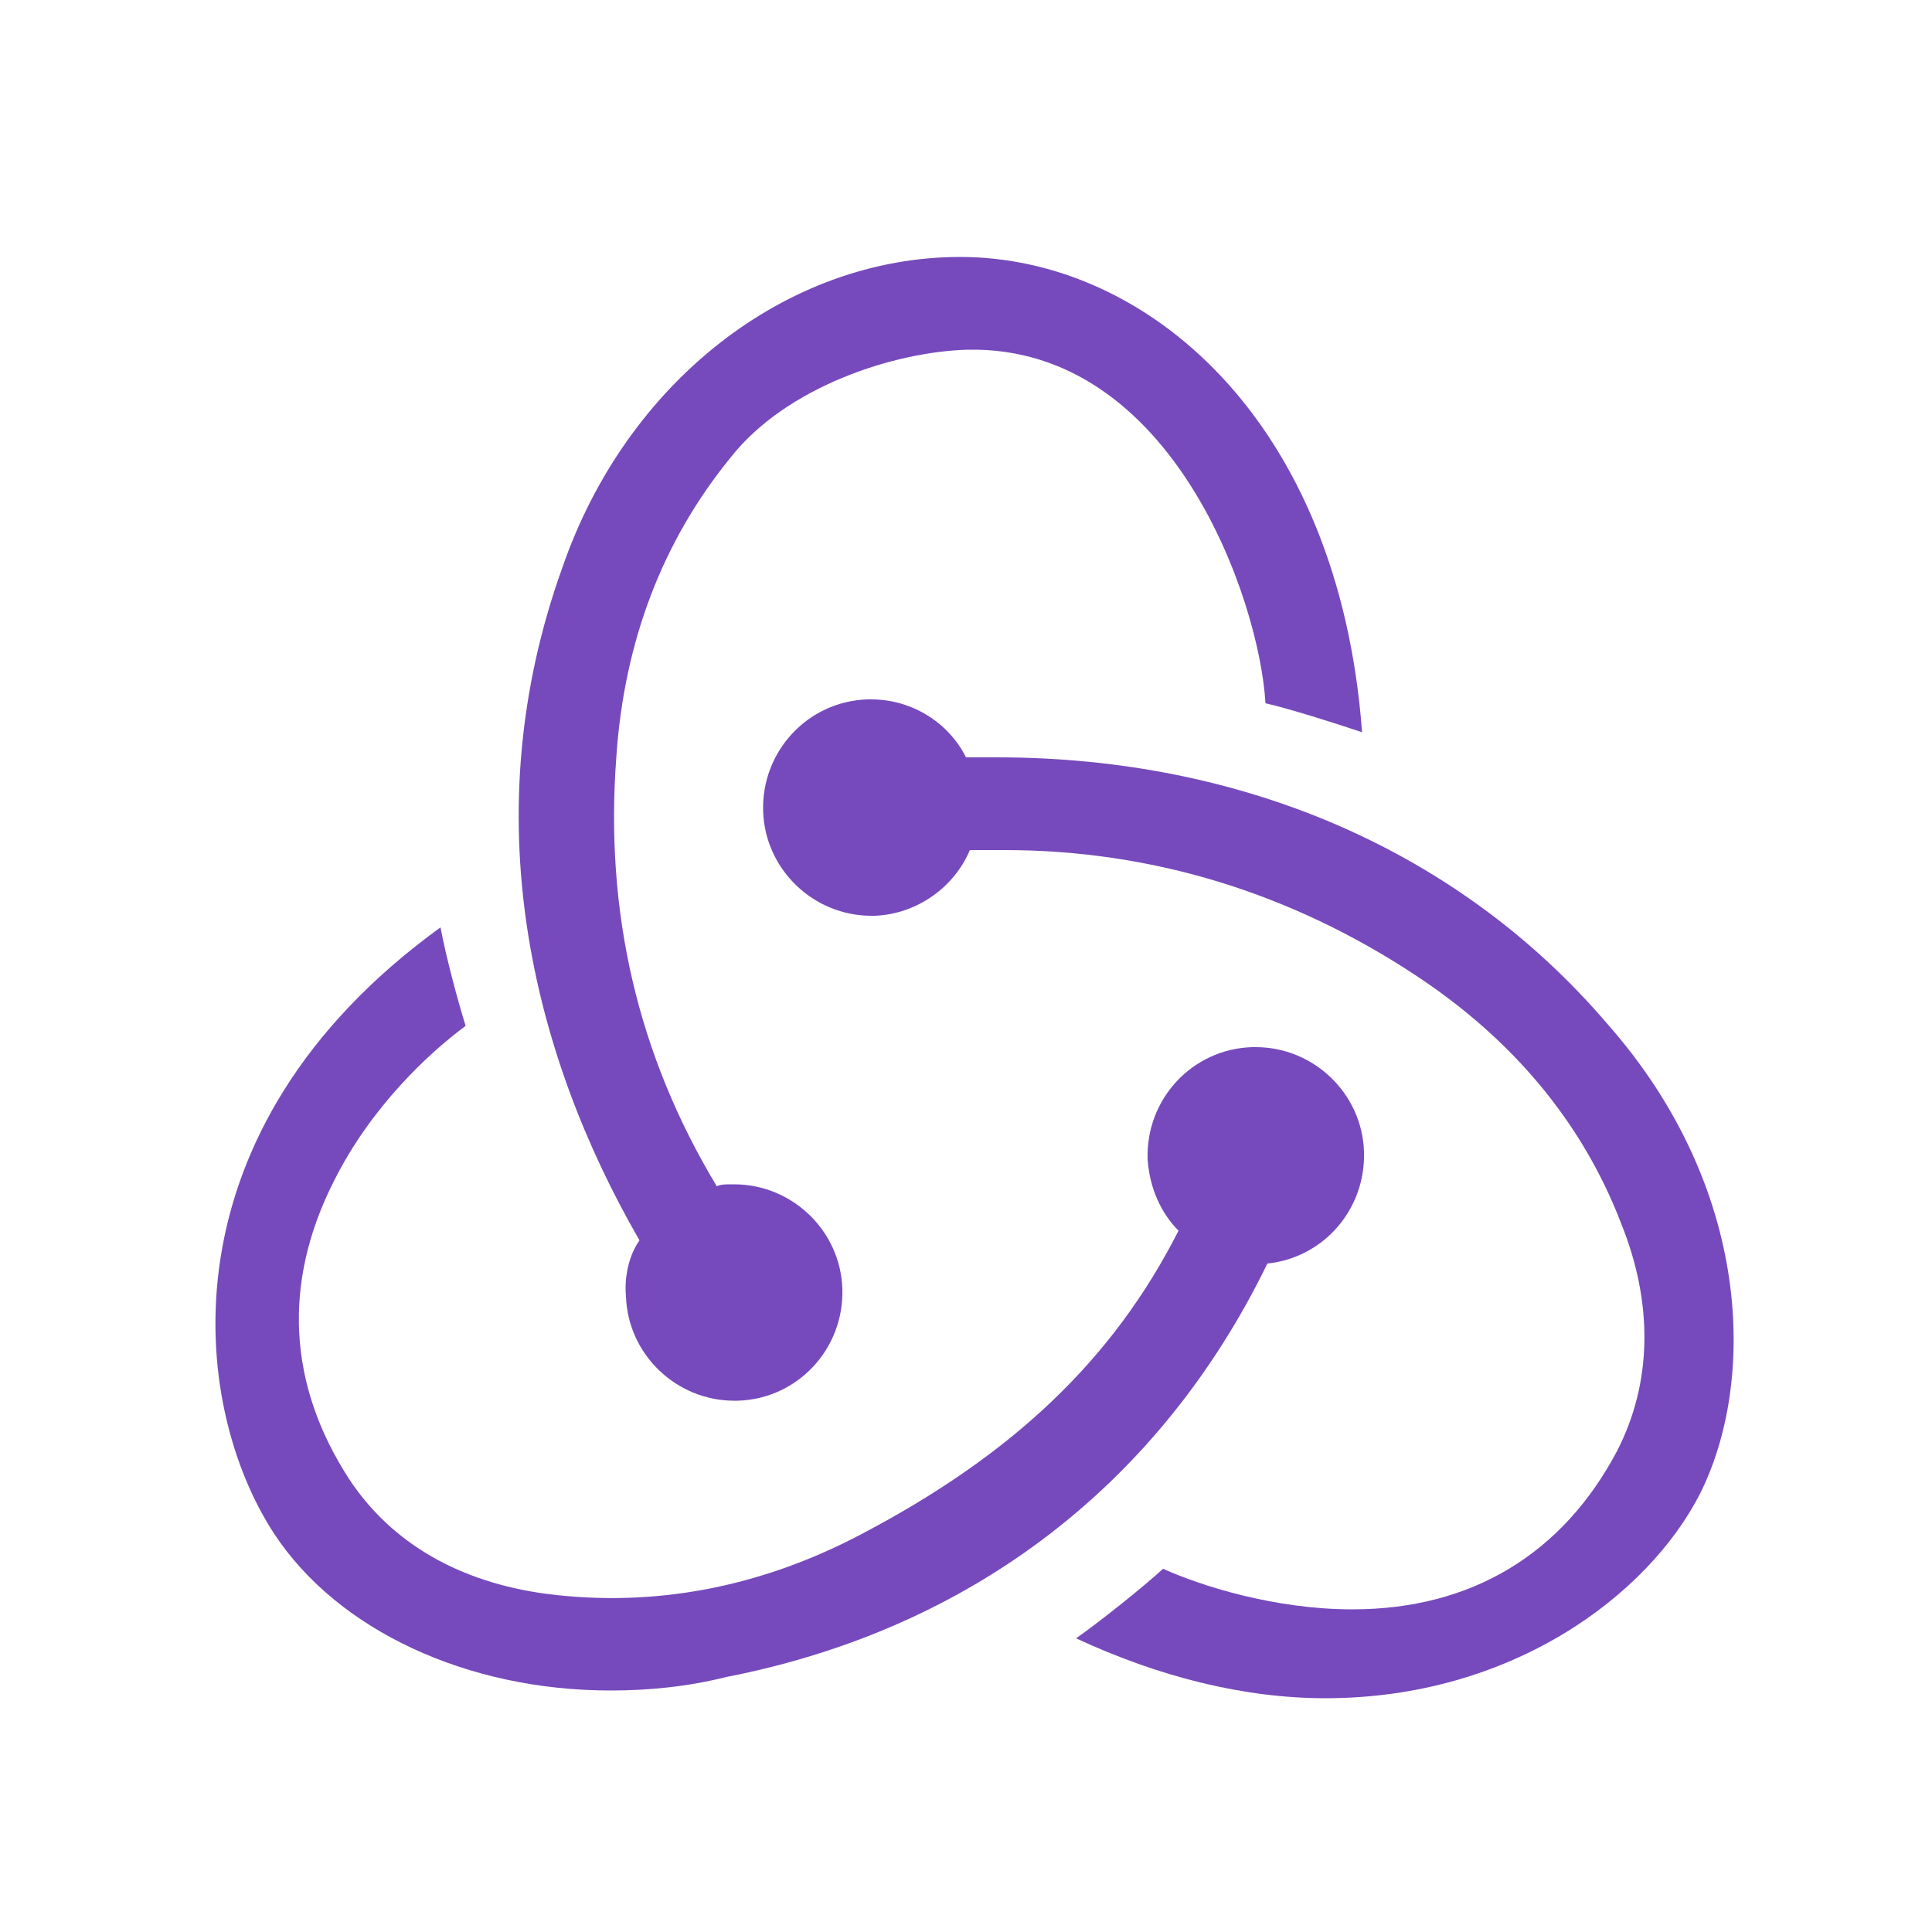
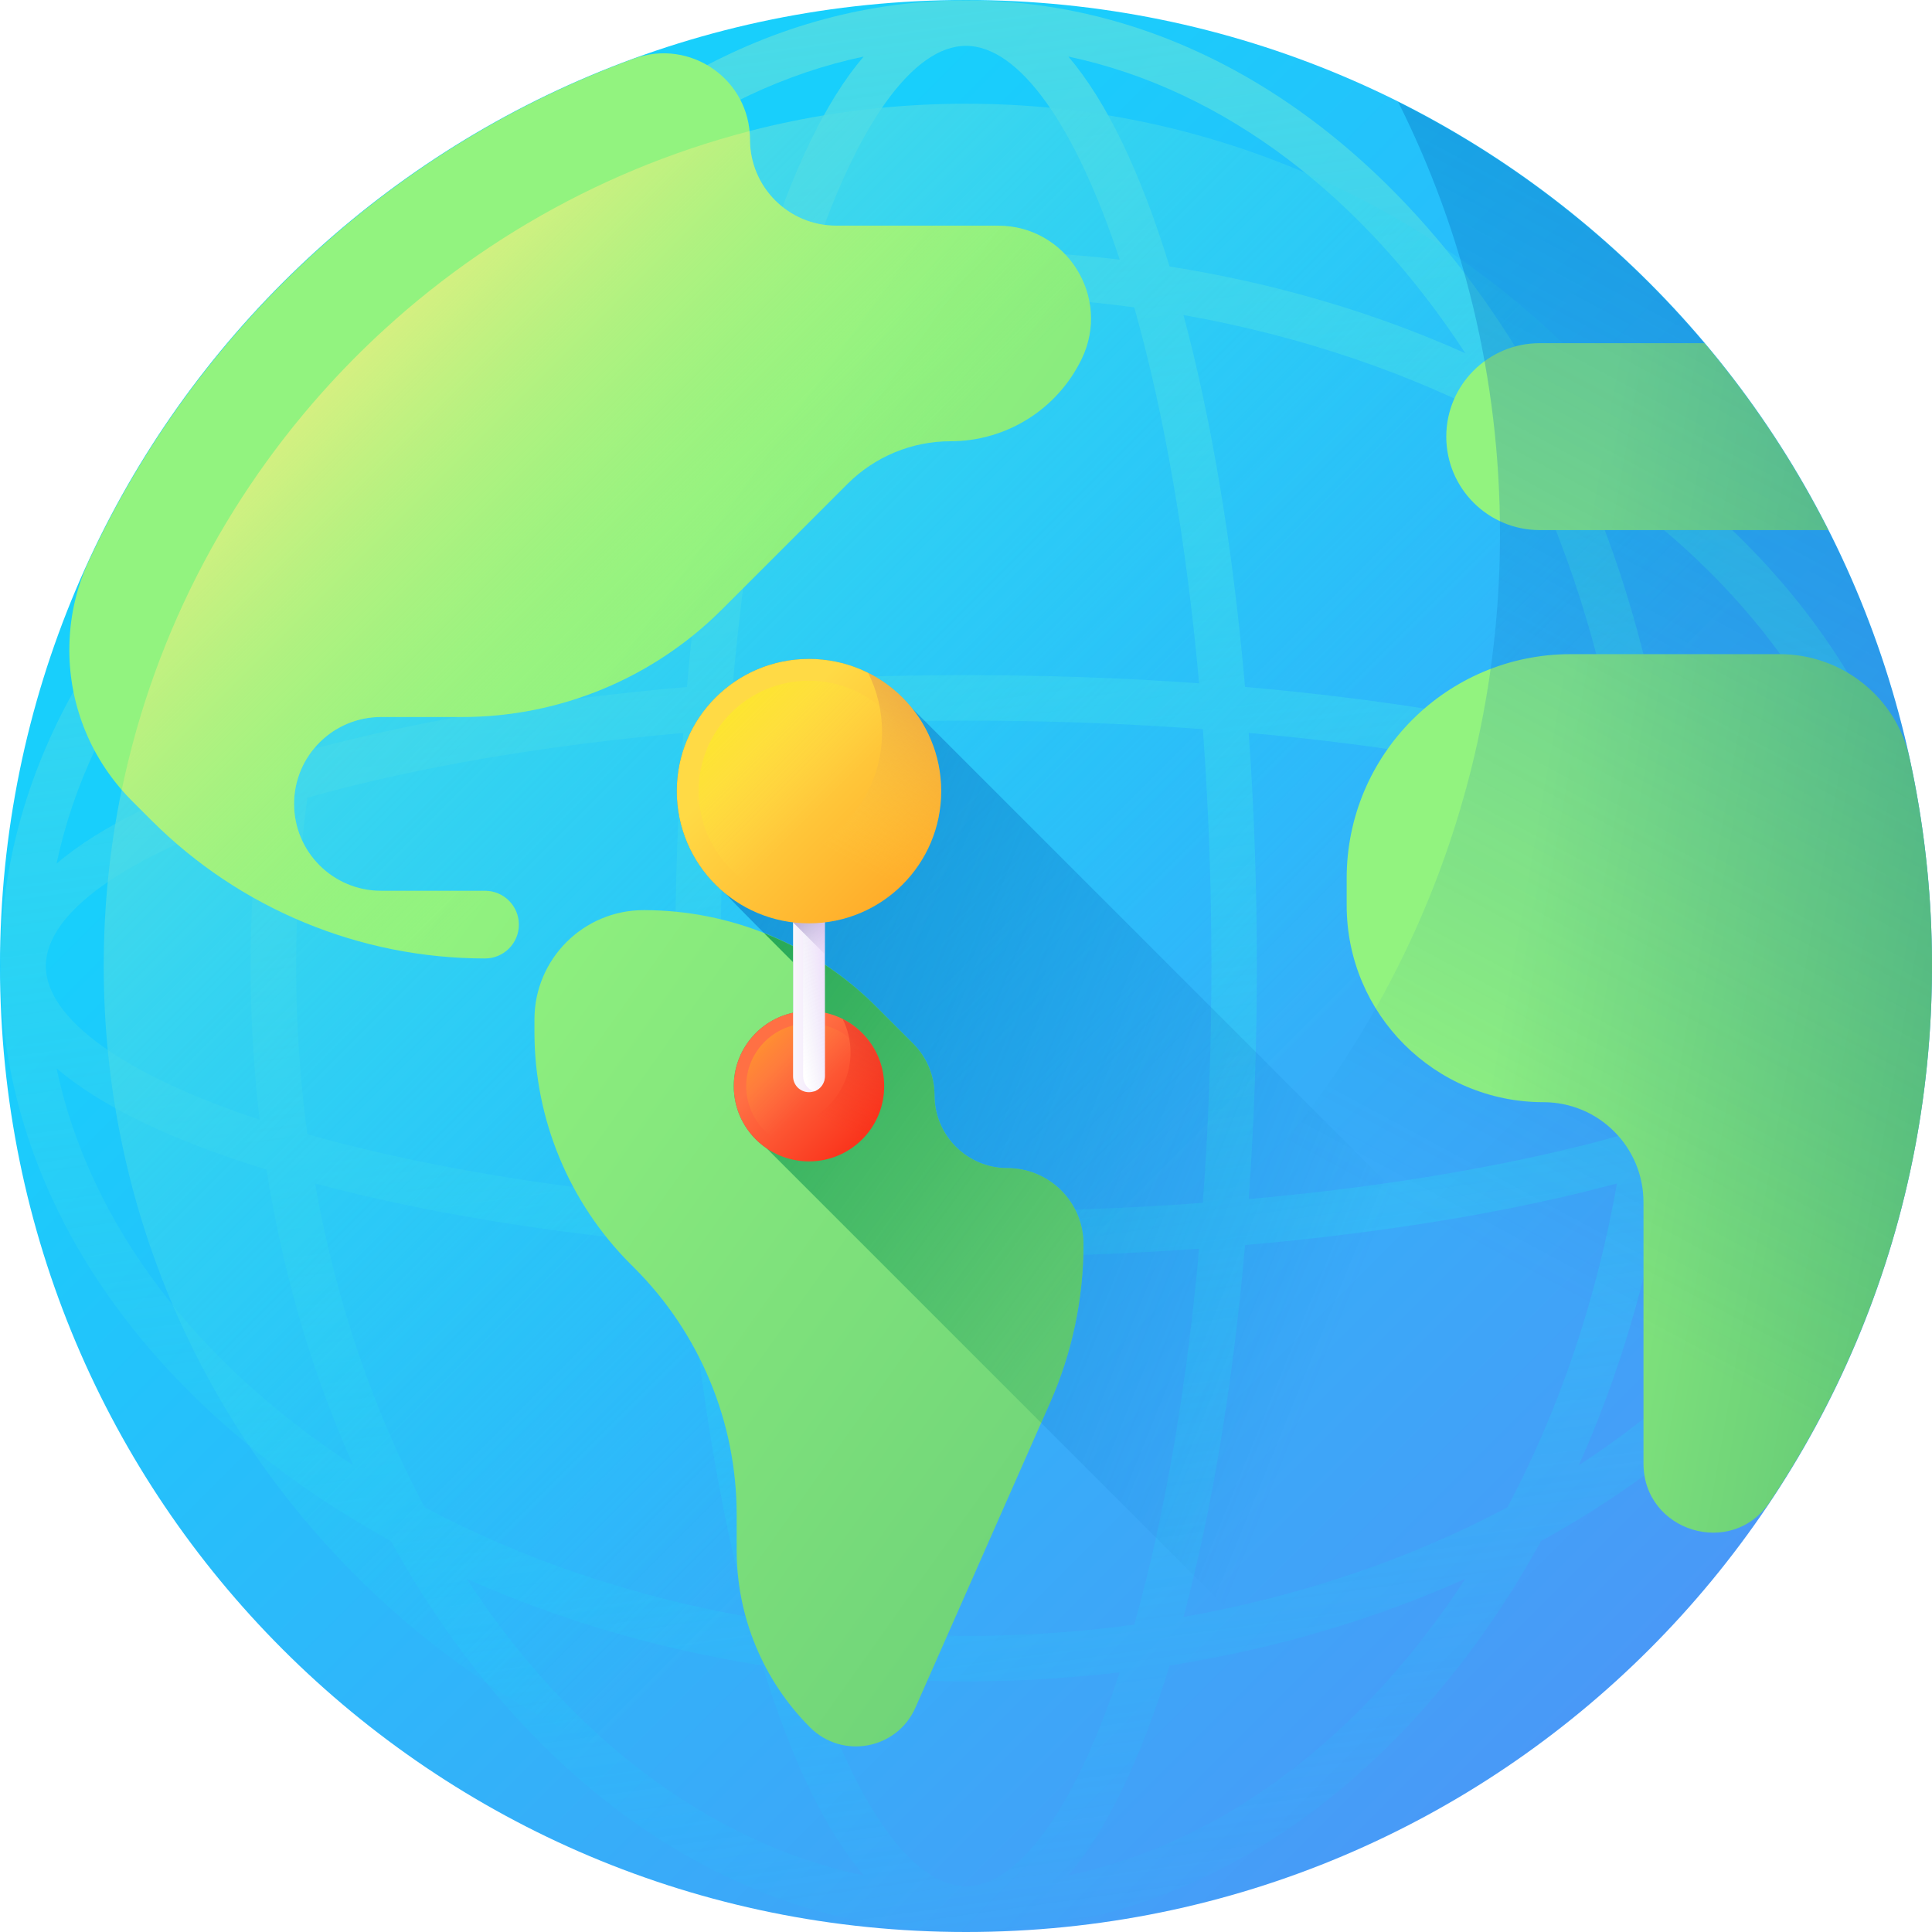
- <svg xmlns="http://www.w3.org/2000/svg" viewBox="0 0 100 100">
-   <g fill="#764ABC">
-     <path d="M65.6 65.4c2.9-.3 5.1-2.8 5-5.8-.1-3-2.6-5.4-5.6-5.4h-.2c-3.1.1-5.5 2.7-5.4 5.8.1 1.5.7 2.8 1.6 3.7-3.4 6.7-8.6 11.6-16.4 15.7-5.3 2.8-10.8 3.8-16.3 3.1-4.5-.6-8-2.6-10.2-5.9-3.2-4.9-3.5-10.2-.8-15.5 1.9-3.8 4.9-6.6 6.8-8-.4-1.3-1-3.5-1.3-5.1-14.5 10.5-13 24.7-8.6 31.4 3.3 5 10 8.1 17.4 8.1 2 0 4-.2 6-.7 12.8-2.5 22.5-10.1 28-21.4z" />
-     <path d="M83.2 53c-7.6-8.9-18.8-13.8-31.6-13.8H50c-.9-1.8-2.8-3-4.9-3h-.2c-3.1.1-5.5 2.7-5.4 5.8.1 3 2.6 5.4 5.6 5.4h.2c2.2-.1 4.1-1.5 4.9-3.4H52c7.6 0 14.8 2.2 21.3 6.5 5 3.3 8.6 7.6 10.6 12.8 1.7 4.2 1.6 8.3-.2 11.8-2.8 5.3-7.5 8.2-13.7 8.2-4 0-7.8-1.2-9.8-2.1-1.1 1-3.1 2.6-4.5 3.6 4.3 2 8.7 3.1 12.9 3.1 9.6 0 16.7-5.3 19.4-10.6 2.9-5.8 2.7-15.8-4.8-24.3z" />
-     <path d="M32.4 67.1c.1 3 2.6 5.4 5.6 5.4h.2c3.1-.1 5.5-2.7 5.4-5.8-.1-3-2.6-5.4-5.6-5.4h-.2c-.2 0-.5 0-.7.1-4.1-6.8-5.8-14.2-5.2-22.2.4-6 2.4-11.2 5.9-15.5 2.9-3.7 8.5-5.5 12.3-5.6 10.6-.2 15.1 13 15.4 18.3 1.3.3 3.5 1 5 1.5-1.2-16.2-11.2-24.6-20.8-24.6-9 0-17.3 6.5-20.6 16.1-4.6 12.8-1.6 25.1 4 34.8-.5.7-.8 1.8-.7 2.9z" />
-   </g>
+ <svg xmlns="http://www.w3.org/2000/svg" version="1.2" baseProfile="tiny-ps" viewBox="0 0 510 510" width="70" height="70">
+   <defs>
+     <linearGradient id="grd1" gradientUnits="userSpaceOnUse" x1="131.515" y1="131.515" x2="440.582" y2="440.582">
+       <stop offset="0" stop-color="#18cffc" />
+       <stop offset="1" stop-color="#4a98f7" />
+     </linearGradient>
+     <linearGradient id="grd2" gradientUnits="userSpaceOnUse" x1="293.974" y1="535.746" x2="202.219" y2="-125.198">
+       <stop offset="0" stop-color="#18cffc" stop-opacity="0" />
+       <stop offset="1" stop-color="#65e1dc" />
+     </linearGradient>
+     <linearGradient id="grd3" gradientUnits="userSpaceOnUse" x1="310.055" y1="310.055" x2="55.988" y2="55.988">
+       <stop offset="0" stop-color="#18cffc" stop-opacity="0" />
+       <stop offset="1" stop-color="#65e1dc" />
+     </linearGradient>
+     <linearGradient id="grd4" gradientUnits="userSpaceOnUse" x1="354.277" y1="348.599" x2="4.969" y2="207.078">
+       <stop offset="0" stop-color="#0469bc" stop-opacity="0" />
+       <stop offset="1" stop-color="#0469bc" />
+     </linearGradient>
+     <linearGradient id="grd5" gradientUnits="userSpaceOnUse" x1="92.947" y1="268.277" x2="494.723" y2="553.355">
+       <stop offset="0" stop-color="#92f37f" />
+       <stop offset="1" stop-color="#4ab272" />
+     </linearGradient>
+     <linearGradient id="grd6" gradientUnits="userSpaceOnUse" x1="365.455" y1="402.371" x2="139.921" y2="237.136">
+       <stop offset="0" stop-color="#4ab272" stop-opacity="0" />
+       <stop offset="1" stop-color="#009245" />
+     </linearGradient>
+     <linearGradient id="grd7" gradientUnits="userSpaceOnUse" x1="174.893" y1="152.787" x2="576.668" y2="437.864">
+       <stop offset="0" stop-color="#92f37f" />
+       <stop offset="1" stop-color="#4ab272" />
+     </linearGradient>
+     <linearGradient id="grd8" gradientUnits="userSpaceOnUse" x1="192.494" y1="173.743" x2="78.675" y2="59.924">
+       <stop offset="0" stop-color="#92f37f" stop-opacity="0" />
+       <stop offset="1" stop-color="#ffee83" />
+     </linearGradient>
+     <linearGradient id="grd9" gradientUnits="userSpaceOnUse" x1="394.214" y1="276.752" x2="574.262" y2="308.427">
+       <stop offset="0" stop-color="#92f37f" />
+       <stop offset="1" stop-color="#4ab272" />
+     </linearGradient>
+     <linearGradient id="grd10" gradientUnits="userSpaceOnUse" x1="422.759" y1="114.496" x2="602.808" y2="146.171">
+       <stop offset="0" stop-color="#92f37f" />
+       <stop offset="1" stop-color="#4ab272" />
+     </linearGradient>
+     <linearGradient id="grd11" gradientUnits="userSpaceOnUse" x1="206.123" y1="279.302" x2="231.829" y2="305.009">
+       <stop offset="0" stop-color="#ff7044" />
+       <stop offset="1" stop-color="#f92814" />
+     </linearGradient>
+     <linearGradient id="grd12" gradientUnits="userSpaceOnUse" x1="215.526" y1="288.706" x2="197.564" y2="270.744">
+       <stop offset="0" stop-color="#ff7044" stop-opacity="0" />
+       <stop offset="1" stop-color="#ffa425" />
+     </linearGradient>
+     <linearGradient id="grd13" gradientUnits="userSpaceOnUse" x1="214.238" y1="294.335" x2="241.52" y2="243.594">
+       <stop offset="0" stop-color="#f92814" stop-opacity="0" />
+       <stop offset="1" stop-color="#c1272d" />
+     </linearGradient>
+     <linearGradient id="grd14" gradientUnits="userSpaceOnUse" x1="209.514" y1="262.222" x2="217.626" y2="262.222">
+       <stop offset="0" stop-color="#f9f7fc" />
+       <stop offset="1" stop-color="#f0ddfc" />
+     </linearGradient>
+     <linearGradient id="grd15" gradientUnits="userSpaceOnUse" x1="208.491" y1="263.065" x2="220.736" y2="260.711">
+       <stop offset="0" stop-color="#ffffff" />
+       <stop offset="1" stop-color="#e9edf5" stop-opacity="0" />
+     </linearGradient>
+     <linearGradient id="grd16" gradientUnits="userSpaceOnUse" x1="225.692" y1="251.95" x2="207.486" y2="233.745">
+       <stop offset="0" stop-color="#f0ddfc" stop-opacity="0" />
+       <stop offset="0.289" stop-color="#c8b7e0" stop-opacity="0.29" />
+       <stop offset="0.592" stop-color="#a595c8" stop-opacity="0.59" />
+       <stop offset="0.84" stop-color="#8f81b8" stop-opacity="0.84" />
+       <stop offset="1" stop-color="#8779b3" />
+     </linearGradient>
+     <linearGradient id="grd17" gradientUnits="userSpaceOnUse" x1="200.49" y1="195.774" x2="245.695" y2="240.979">
+       <stop offset="0" stop-color="#ffda45" />
+       <stop offset="1" stop-color="#ffa425" />
+     </linearGradient>
+     <linearGradient id="grd18" gradientUnits="userSpaceOnUse" x1="217.026" y1="212.31" x2="185.44" y2="180.724">
+       <stop offset="0" stop-color="#ffda45" stop-opacity="0" />
+       <stop offset="1" stop-color="#fcee21" />
+     </linearGradient>
+     <linearGradient id="grd19" gradientUnits="userSpaceOnUse" x1="214.761" y1="222.209" x2="262.737" y2="132.982">
+       <stop offset="0" stop-color="#ffda45" stop-opacity="0" />
+       <stop offset="1" stop-color="#b53759" />
+     </linearGradient>
+     <linearGradient id="grd20" gradientUnits="userSpaceOnUse" x1="301.885" y1="282" x2="652.395" y2="-369.899">
+       <stop offset="0" stop-color="#0469bc" stop-opacity="0" />
+       <stop offset="1" stop-color="#0469bc" />
+     </linearGradient>
+   </defs>
+   <style>
+ 		tspan { white-space:pre }
+ 		.shp0 { fill: url(#grd1) } 
+ 		.shp1 { fill: url(#grd2) } 
+ 		.shp2 { fill: url(#grd3) } 
+ 		.shp3 { fill: url(#grd4) } 
+ 		.shp4 { fill: url(#grd5) } 
+ 		.shp5 { fill: url(#grd6) } 
+ 		.shp6 { fill: url(#grd7) } 
+ 		.shp7 { fill: url(#grd8) } 
+ 		.shp8 { fill: url(#grd9) } 
+ 		.shp9 { fill: url(#grd10) } 
+ 		.shp10 { fill: url(#grd11) } 
+ 		.shp11 { fill: url(#grd12) } 
+ 		.shp12 { fill: url(#grd13) } 
+ 		.shp13 { fill: url(#grd14) } 
+ 		.shp14 { fill: url(#grd15) } 
+ 		.shp15 { fill: url(#grd16) } 
+ 		.shp16 { fill: url(#grd17) } 
+ 		.shp17 { fill: url(#grd18) } 
+ 		.shp18 { fill: url(#grd19) } 
+ 		.shp19 { fill: url(#grd20) } 
+ 	</style>
+   <path id="Layer" class="shp0" d="M255 510C113.98 510 0 396.01 0 255C0 113.98 113.98 0 255 0C396.01 0 510 113.98 510 255C510 396.01 396.01 510 255 510Z" />
+   <path id="Layer" fill-rule="evenodd" class="shp1" d="M509.9 255C509.9 305.8 483.14 353.43 434.55 389.13C425.8 395.55 416.53 401.45 406.8 406.8C401.45 416.52 395.55 425.8 389.13 434.55C353.43 483.14 305.8 509.9 255 509.9C204.2 509.9 156.57 483.14 120.88 434.55C114.45 425.8 108.55 416.52 103.2 406.8C93.48 401.45 84.2 395.55 75.45 389.12C26.86 353.43 0.1 305.8 0.1 255C0.1 204.2 26.86 156.57 75.45 120.88C84.2 114.45 93.48 108.55 103.2 103.2C108.55 93.48 114.45 84.2 120.88 75.45C156.57 26.86 204.2 0.1 255 0.1C305.8 0.1 353.43 26.86 389.12 75.45C395.55 84.2 401.45 93.48 406.8 103.2C416.52 108.55 425.8 114.45 434.55 120.88C483.14 156.57 509.9 204.2 509.9 255ZM255 497.9C269 497.9 283.84 477.05 295.57 441.47C282.27 443.03 268.72 443.84 255 443.84C241.28 443.84 227.73 443.03 214.43 441.47C226.16 477.05 241 497.9 255 497.9ZM255 431.84C270.17 431.84 285.01 430.81 299.41 428.87C307.41 400.6 313.21 366.67 316.53 329.63C296.65 331.05 276.02 331.78 255 331.78C233.98 331.78 213.35 331.05 193.47 329.63C196.79 366.67 202.59 400.6 210.59 428.87C224.99 430.81 239.83 431.84 255 431.84ZM255 12.1C241 12.1 226.16 32.95 214.43 68.53C227.73 66.97 241.28 66.16 255 66.16C268.72 66.16 282.27 66.97 295.57 68.53C283.84 32.95 269 12.1 255 12.1ZM255 78.16C239.83 78.16 224.99 79.19 210.59 81.13C202.59 109.4 196.79 143.33 193.47 180.38C213.35 178.95 233.98 178.22 255 178.22C276.02 178.22 296.65 178.95 316.53 180.38C313.21 143.33 307.41 109.4 299.41 81.13C285.01 79.19 270.17 78.16 255 78.16ZM190.22 255C190.22 276.4 190.99 297.36 192.48 317.52C212.64 319.01 233.6 319.78 255 319.78C276.4 319.78 297.36 319.01 317.52 317.52C319.01 297.36 319.78 276.4 319.78 255C319.78 233.61 319.01 212.64 317.52 192.48C297.36 190.99 276.4 190.22 255 190.22C233.6 190.22 212.64 190.99 192.48 192.48C190.99 212.64 190.22 233.6 190.22 255ZM178.22 255C178.22 233.98 178.95 213.35 180.38 193.47C143.33 196.79 109.4 202.59 81.13 210.59C79.19 224.99 78.16 239.83 78.16 255C78.16 270.17 79.19 285.01 81.13 299.41C109.4 307.41 143.33 313.21 180.38 316.53C178.95 296.65 178.22 276.02 178.22 255ZM329.63 193.47C331.05 213.35 331.78 233.98 331.78 255C331.78 276.02 331.05 296.65 329.63 316.53C366.67 313.21 400.6 307.41 428.87 299.41C430.82 285.01 431.84 270.17 431.84 255C431.84 239.83 430.82 224.99 428.87 210.59C400.6 202.59 366.67 196.79 329.63 193.47ZM328.66 181.34C364.98 184.5 398.46 190 426.84 197.59C421.3 166.3 411.33 137.36 397.91 112.1C372.64 98.67 343.71 88.71 312.41 83.16C320 111.54 325.5 145.03 328.66 181.34ZM197.59 83.16C166.29 88.71 137.36 98.67 112.1 112.1C98.67 137.36 88.7 166.3 83.16 197.59C111.54 190.01 145.03 184.5 181.34 181.34C184.5 145.03 190.01 111.54 197.59 83.16ZM66.16 255C66.16 241.28 66.97 227.73 68.53 214.43C32.95 226.16 12.1 241 12.1 255C12.1 269 32.95 283.84 68.53 295.57C66.97 282.27 66.16 268.72 66.16 255ZM83.16 312.41C88.71 343.71 98.67 372.64 112.1 397.9C137.36 411.33 166.29 421.3 197.59 426.84C190 398.46 184.5 364.97 181.34 328.66C145.03 325.5 111.54 320 83.16 312.41ZM328.66 328.66C325.5 364.98 320 398.46 312.41 426.84C343.71 421.3 372.64 411.33 397.91 397.9C411.33 372.64 421.3 343.71 426.84 312.41C398.46 320 364.98 325.5 328.66 328.66ZM441.47 214.43C443.03 227.73 443.84 241.28 443.84 255C443.84 268.72 443.03 282.27 441.47 295.57C477.05 283.84 497.9 269 497.9 255C497.9 241 477.05 226.16 441.47 214.43ZM495.07 227.98C486.32 186.6 457.78 149.91 416.75 123.2C427.57 147.31 435.29 173.63 439.66 201.26C464.72 208.96 483.33 217.96 495.07 227.98ZM282.02 14.93C292.04 26.67 301.04 45.29 308.74 70.35C336.37 74.71 362.69 82.43 386.81 93.25C360.09 52.22 323.4 23.68 282.02 14.93ZM123.2 93.25C147.31 82.43 173.63 74.71 201.26 70.34C208.96 45.28 217.96 26.67 227.98 14.93C186.6 23.68 149.91 52.22 123.2 93.25ZM93.25 123.19C52.22 149.91 23.68 186.6 14.93 227.97C26.67 217.96 45.29 208.96 70.35 201.26C74.71 173.63 82.43 147.31 93.25 123.19ZM14.93 282.02C23.68 323.4 52.22 360.09 93.25 386.8C82.43 362.69 74.71 336.37 70.35 308.74C45.29 301.04 26.67 292.04 14.93 282.02ZM123.2 416.75C149.91 457.78 186.6 486.32 227.98 495.07C217.96 483.33 208.96 464.72 201.26 439.66C173.63 435.29 147.31 427.57 123.2 416.75ZM386.81 416.75C362.69 427.57 336.37 435.29 308.74 439.66C301.04 464.72 292.04 483.33 282.02 495.07C323.4 486.32 360.09 457.78 386.81 416.75ZM416.75 386.8C457.78 360.09 486.32 323.4 495.07 282.02C483.33 292.04 464.72 301.04 439.66 308.74C435.29 336.37 427.57 362.69 416.75 386.8Z" />
+   <path id="Layer" class="shp2" d="M255 482.62C129.13 482.62 27.38 380.87 27.38 255C27.38 129.13 129.13 27.38 255 27.38C380.87 27.38 482.62 129.13 482.62 255C482.62 380.87 380.87 482.62 255 482.62Z" />
+   <path id="Layer" class="shp3" d="M460.19 406.4L240.68 186.88C234.28 178.98 224.51 173.93 213.55 173.93C194.27 173.93 178.65 189.56 178.65 208.83C178.65 219.78 183.69 229.54 191.58 235.94C193.12 237.84 208.57 253.19 209.35 253.99L209.35 267.33C200.41 269.26 193.7 277.21 193.7 286.73C193.7 293.53 197.13 299.54 202.35 303.11L377.78 478.54C410.2 460.69 438.32 436 460.19 406.4L460.19 406.4Z" />
+   <path id="Layer" class="shp4" d="M231.17 265.62L241.04 275.49C244.65 279.1 246.68 284 246.68 289.1C246.68 299.74 255.3 308.36 265.94 308.36C277.02 308.36 286.01 317.35 286.01 328.43C286.01 342.85 283.01 357.11 277.18 370.3L241.64 450.79C236.77 461.81 222.36 464.5 213.84 455.99C201.43 443.57 194.46 426.74 194.46 409.18L194.46 399.82C194.46 375.41 184.76 352.01 167.5 334.75L166.45 333.7C150.21 317.45 141.08 295.43 141.08 272.46L141.08 269.1C141.08 253.17 154 240.25 169.93 240.25C192.9 240.25 214.93 249.38 231.17 265.62L231.17 265.62Z" />
+   <path id="Layer" class="shp5" d="M265.94 308.36C255.3 308.36 246.68 299.74 246.68 289.11C246.68 284 244.65 279.1 241.04 275.49L231.17 265.62C222.69 257.14 212.62 250.62 201.68 246.31C205.49 250.13 208.99 253.62 209.35 253.99L209.35 267.34C200.41 269.26 193.7 277.21 193.7 286.73C193.7 293.54 197.13 299.54 202.35 303.11L274.84 375.6L277.18 370.31C283 357.12 286.01 342.86 286.01 328.44C286.01 317.35 277.02 308.36 265.94 308.36L265.94 308.36Z" />
+   <path id="Layer" class="shp6" d="M167.3 15.49C103.45 38.88 51.57 87.06 23.31 148.38C19.96 155.65 18.3 163.58 18.3 171.58C18.3 186.49 24.22 200.78 34.76 211.32L39.97 216.53C63.33 239.89 95 253.01 128.03 253.01C132.97 253.01 136.97 249.01 136.97 244.07C136.97 239.14 132.97 235.14 128.03 235.14L100.57 235.14C87.9 235.14 77.63 224.87 77.63 212.2C77.63 199.54 87.9 189.27 100.57 189.27L122.02 189.27C147.74 189.27 172.41 179.05 190.6 160.86L223.72 127.74C230.93 120.53 240.71 116.48 250.91 116.48C265.66 116.48 279.12 108.04 285.54 94.75C293.4 78.47 281.54 59.57 263.46 59.57L220.72 59.57C208.16 59.57 197.97 49.38 197.97 36.82C197.97 20.96 182.19 10.04 167.3 15.49L167.3 15.49Z" />
+   <path id="Layer" class="shp7" d="M263.46 59.56L220.72 59.56C208.16 59.56 197.97 49.38 197.97 36.82C197.97 36.07 197.93 35.34 197.86 34.61C114.55 56.15 49.75 123.68 32.14 208.49C32.98 209.46 33.85 210.41 34.76 211.32L39.97 216.53C63.33 239.89 95 253.01 128.03 253.01C132.97 253.01 136.97 249.01 136.97 244.07C136.97 239.14 132.97 235.14 128.03 235.14L100.57 235.14C87.9 235.14 77.63 224.87 77.63 212.2C77.63 199.54 87.9 189.27 100.57 189.27L122.02 189.27C147.74 189.27 172.41 179.05 190.59 160.86L223.71 127.74C230.93 120.53 240.71 116.48 250.91 116.48C265.66 116.48 279.12 108.04 285.53 94.75C293.4 78.47 281.54 59.56 263.46 59.56L263.46 59.56Z" />
+   <path id="Layer" class="shp8" d="M504.06 200.06C500.54 184.02 486.21 172.68 469.79 172.68L433.84 172.68L414.63 172.68C381.97 172.68 355.49 199.16 355.49 231.81L355.49 239.01C355.49 267.7 378.75 290.95 407.43 290.95C422.02 290.95 433.84 302.77 433.84 317.36L433.84 386.32C433.84 404.29 457.17 411.45 467.16 396.51C487.92 365.46 502.04 329.6 507.49 290.95C509.14 279.21 510 267.2 510 255C510 236.13 507.95 217.75 504.06 200.06L504.06 200.06Z" />
+   <path id="Layer" class="shp9" d="M482.62 139.93L406.45 139.93C392.82 139.93 381.78 128.89 381.78 115.26C381.78 101.64 392.82 90.59 406.45 90.59L449.93 90.59C462.64 105.64 473.64 122.19 482.62 139.93Z" />
+   <path id="Layer" class="shp10" d="M213.55 306.58C202.57 306.58 193.7 297.7 193.7 286.73C193.7 275.75 202.57 266.88 213.55 266.88C224.52 266.88 233.4 275.75 233.4 286.73C233.4 297.7 224.52 306.58 213.55 306.58Z" />
+   <path id="Layer" class="shp11" d="M213.55 303.29C204.39 303.29 196.98 295.89 196.98 286.73C196.98 277.57 204.39 270.16 213.55 270.16C222.71 270.16 230.11 277.57 230.11 286.73C230.11 295.89 222.71 303.29 213.55 303.29Z" />
+   <path id="Layer" class="shp12" d="M222.43 268.97C223.77 271.65 224.52 274.66 224.52 277.85C224.52 288.81 215.63 297.7 204.67 297.7C201.48 297.7 198.47 296.95 195.79 295.61C199.05 302.11 205.78 306.58 213.55 306.58C224.51 306.58 233.4 297.69 233.4 286.73C233.4 278.96 228.93 272.23 222.43 268.97Z" />
+   <path id="Layer" class="shp13" d="M213.55 288.31C211.23 288.31 209.35 286.44 209.35 284.12L209.35 236.13L217.75 236.13L217.75 284.12C217.74 286.44 215.87 288.31 213.55 288.31Z" />
+   <path id="Layer" class="shp14" d="M214.88 288.1C216.54 287.54 217.74 285.97 217.74 284.12L217.74 236.13L212.01 236.13L212.01 284.12C212.01 285.97 213.21 287.54 214.88 288.1Z" />
+   <path id="Layer" class="shp15" d="M209.35 243.49L217.74 251.88L217.74 236.13L209.35 236.13L209.35 243.49Z" />
+   <path id="Layer" class="shp16" d="M213.55 243.74C194.25 243.74 178.65 228.13 178.65 208.83C178.65 189.53 194.25 173.93 213.55 173.93C232.85 173.93 248.45 189.53 248.45 208.83C248.45 228.13 232.85 243.74 213.55 243.74Z" />
+   <path id="Layer" class="shp17" d="M213.55 237.96C197.44 237.96 184.42 224.94 184.42 208.83C184.42 192.72 197.44 179.7 213.55 179.7C229.66 179.7 242.68 192.72 242.68 208.83C242.68 224.94 229.66 237.96 213.55 237.96Z" />
+   <path id="Layer" class="shp18" d="M229.16 177.61C231.52 182.31 232.84 187.61 232.84 193.22C232.84 212.5 217.22 228.13 197.94 228.13C192.33 228.13 187.03 226.8 182.33 224.45C188.06 235.88 199.89 243.74 213.55 243.74C232.83 243.74 248.45 228.11 248.45 208.83C248.45 195.17 240.6 183.34 229.16 177.61L229.16 177.61Z" />
+   <path id="Layer" class="shp19" d="M369.07 26.89C386.27 61.22 395.96 99.95 395.96 140.96C395.96 281.79 281.79 395.96 140.96 395.96C99.95 395.96 61.22 386.27 26.89 369.07C68.76 452.63 155.17 510 255 510C395.83 510 510 395.83 510 255C510 155.17 452.63 68.76 369.07 26.89L369.07 26.89Z" />
</svg>
